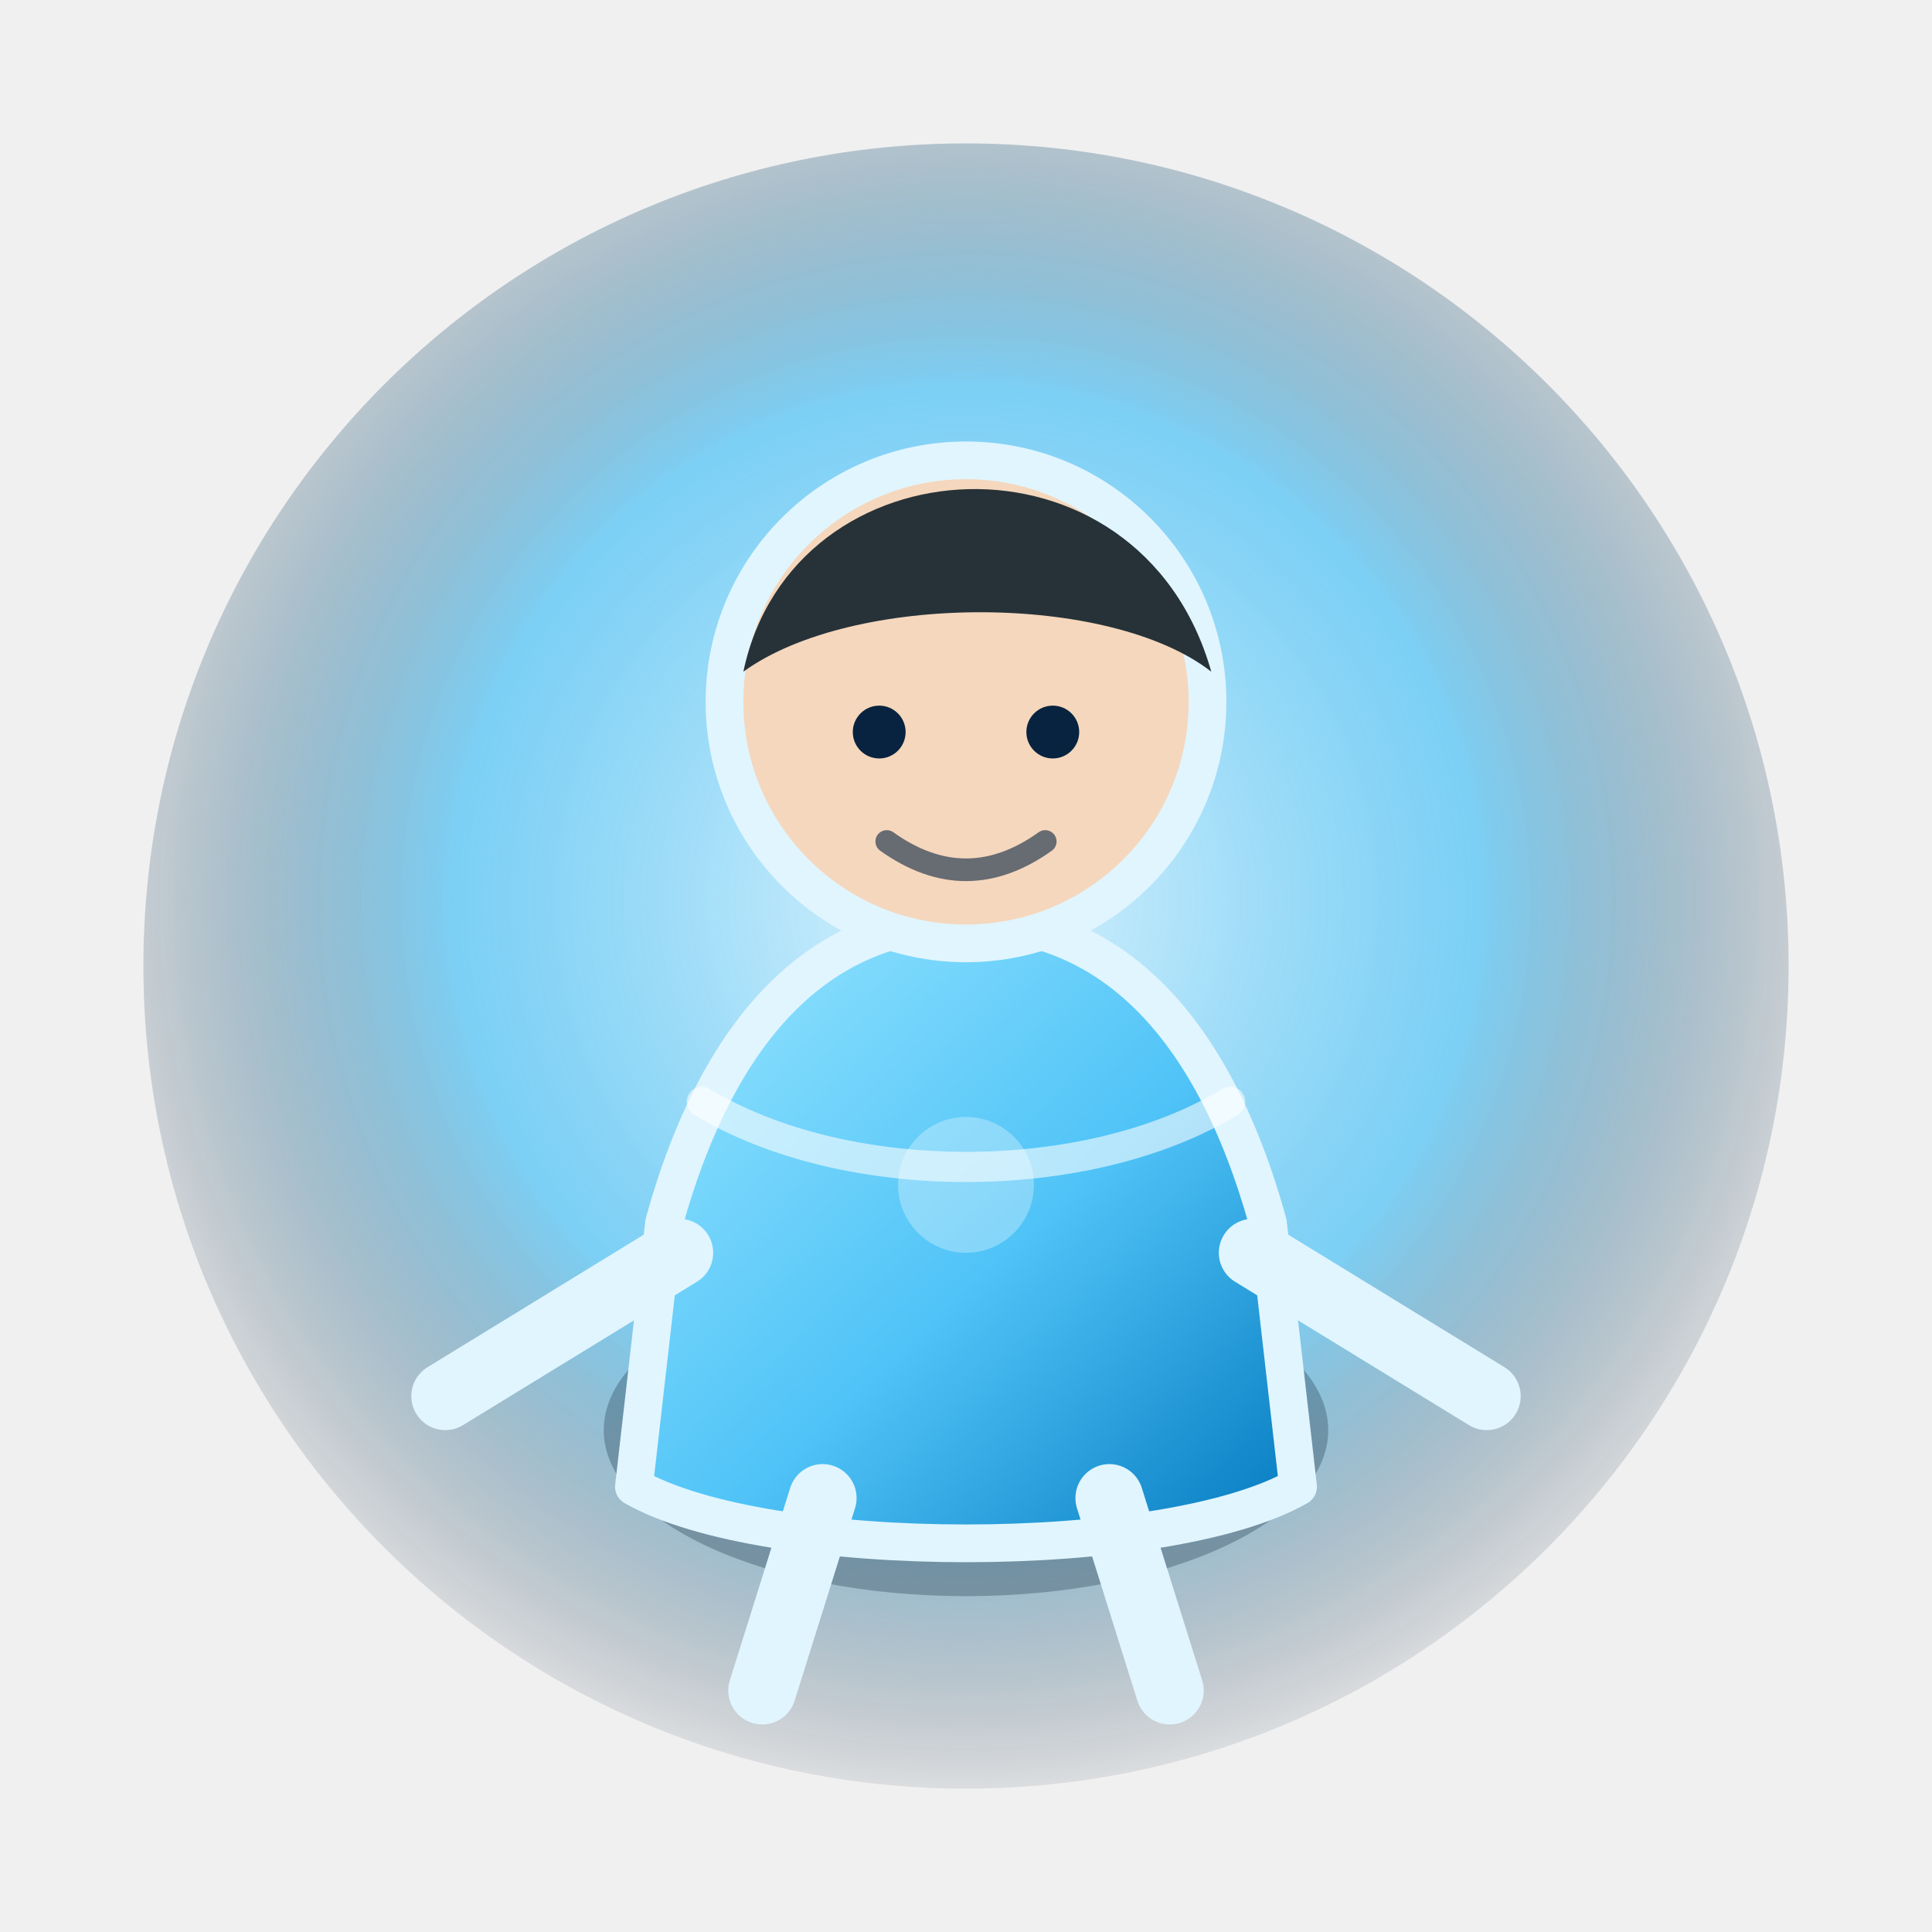
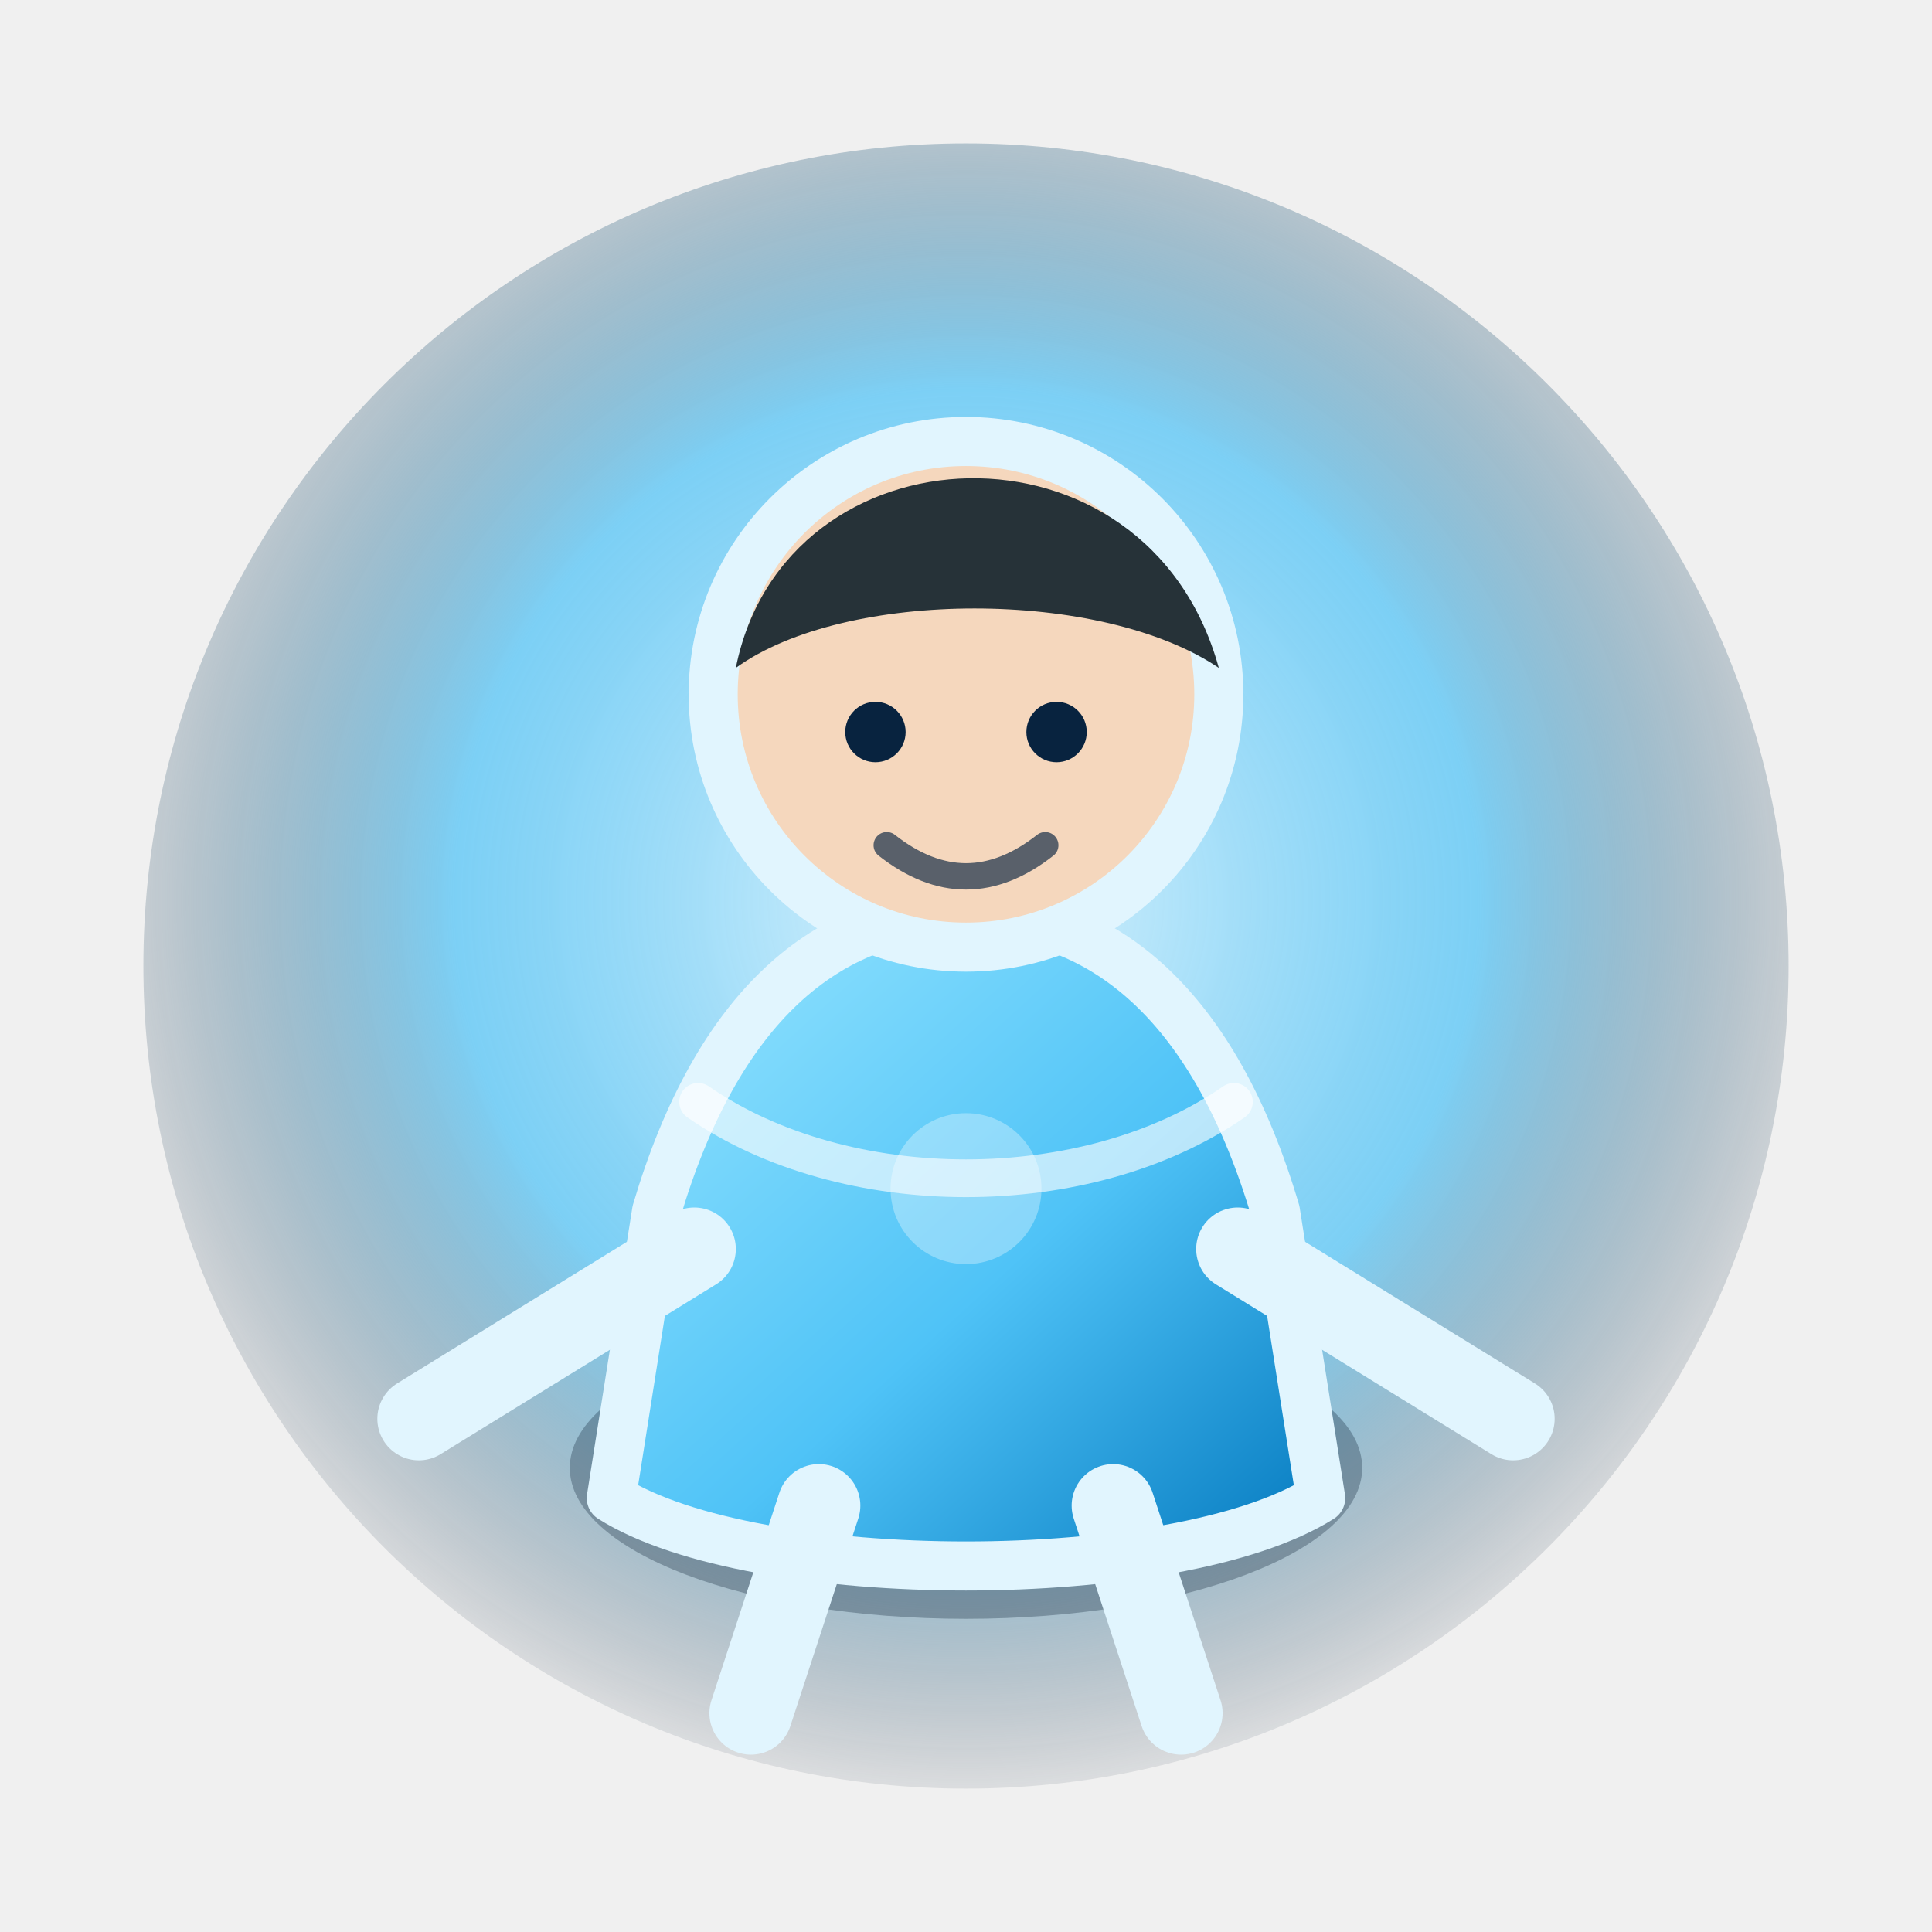
<svg xmlns="http://www.w3.org/2000/svg" width="1024" height="1024" viewBox="0 0 512 512" role="img" aria-label="Human race sprite">
  <defs>
    <radialGradient id="glow" cx="50%" cy="46%" r="58%">
      <stop offset="0%" stop-color="#e1f5fe" stop-opacity="0.95" />
      <stop offset="54%" stop-color="#4fc3f7" stop-opacity="0.72" />
      <stop offset="100%" stop-color="#0b1020" stop-opacity="0" />
    </radialGradient>
    <linearGradient id="body" x1="0" y1="0" x2="1" y2="1">
      <stop offset="0%" stop-color="#9be7ff" />
      <stop offset="55%" stop-color="#4fc3f7" />
      <stop offset="100%" stop-color="#0277bd" />
    </linearGradient>
  </defs>
  <circle cx="256" cy="256" r="218" fill="url(#glow)" />
  <g stroke-linecap="round" stroke-linejoin="round">
-     <ellipse cx="256" cy="379" rx="96" ry="44" fill="#0b1f33" opacity="0.28" />
-     <path d="M176 324 C191 270 219 244 256 244 C293 244 321 270 336 324 L344 394 C309 414 203 414 168 394 Z" fill="url(#body)" stroke="#e1f5fe" stroke-width="10" />
-     <path d="M180 332 L118 370" stroke="#e1f5fe" stroke-width="18" />
-     <path d="M332 332 L394 370" stroke="#e1f5fe" stroke-width="18" />
-     <path d="M218 397 L202 448" stroke="#e1f5fe" stroke-width="18" />
-     <path d="M294 397 L310 448" stroke="#e1f5fe" stroke-width="18" />
-     <circle cx="256" cy="186" r="64" fill="#f5d7bd" stroke="#e1f5fe" stroke-width="10" />
-     <path d="M197 178 C210 116 302 111 321 178 C294 157 226 157 197 178 Z" fill="#263238" />
-     <circle cx="233" cy="194" r="7" fill="#08233f" />
-     <circle cx="279" cy="194" r="7" fill="#08233f" />
-     <path d="M235 223 C249 233 263 233 277 223" fill="none" stroke="#08233f" stroke-width="6" opacity="0.6" />
-     <path d="M186 292 C224 315 288 315 326 292" fill="none" stroke="#ffffff" stroke-width="8" opacity="0.58" />
-     <circle cx="256" cy="314" r="18" fill="#ffffff" opacity="0.3" />
+     <ellipse cx="256" cy="389" rx="105" ry="40" fill="#0b1f33" opacity="0.3" />
+     <path d="M174 321 C190 267 219 242 256 242 C293 242 322 267 338 321 L350 397 C312 421 200 421 162 397 Z" fill="url(#body)" stroke="#e1f5fe" stroke-width="13" />
+     <path d="M184 331 L111 376" stroke="#e1f5fe" stroke-width="22" />
+     <path d="M328 331 L401 376" stroke="#e1f5fe" stroke-width="22" />
+     <path d="M217 399 L199 454" stroke="#e1f5fe" stroke-width="22" />
+     <path d="M295 399 L313 454" stroke="#e1f5fe" stroke-width="22" />
+     <circle cx="256" cy="184" r="67" fill="#f5d7bd" stroke="#e1f5fe" stroke-width="13" />
+     <path d="M195 177 C208 112 304 108 323 177 C292 156 224 156 195 177 Z" fill="#263238" />
+     <circle cx="232" cy="194" r="8" fill="#08233f" />
+     <circle cx="280" cy="194" r="8" fill="#08233f" />
+     <path d="M235 224 C249 235 263 235 277 224" fill="none" stroke="#08233f" stroke-width="7" opacity="0.66" />
+     <path d="M185 292 C224 319 288 319 327 292" fill="none" stroke="#ffffff" stroke-width="10" opacity="0.62" />
+     <circle cx="256" cy="315" r="20" fill="#ffffff" opacity="0.32" />
  </g>
</svg>
